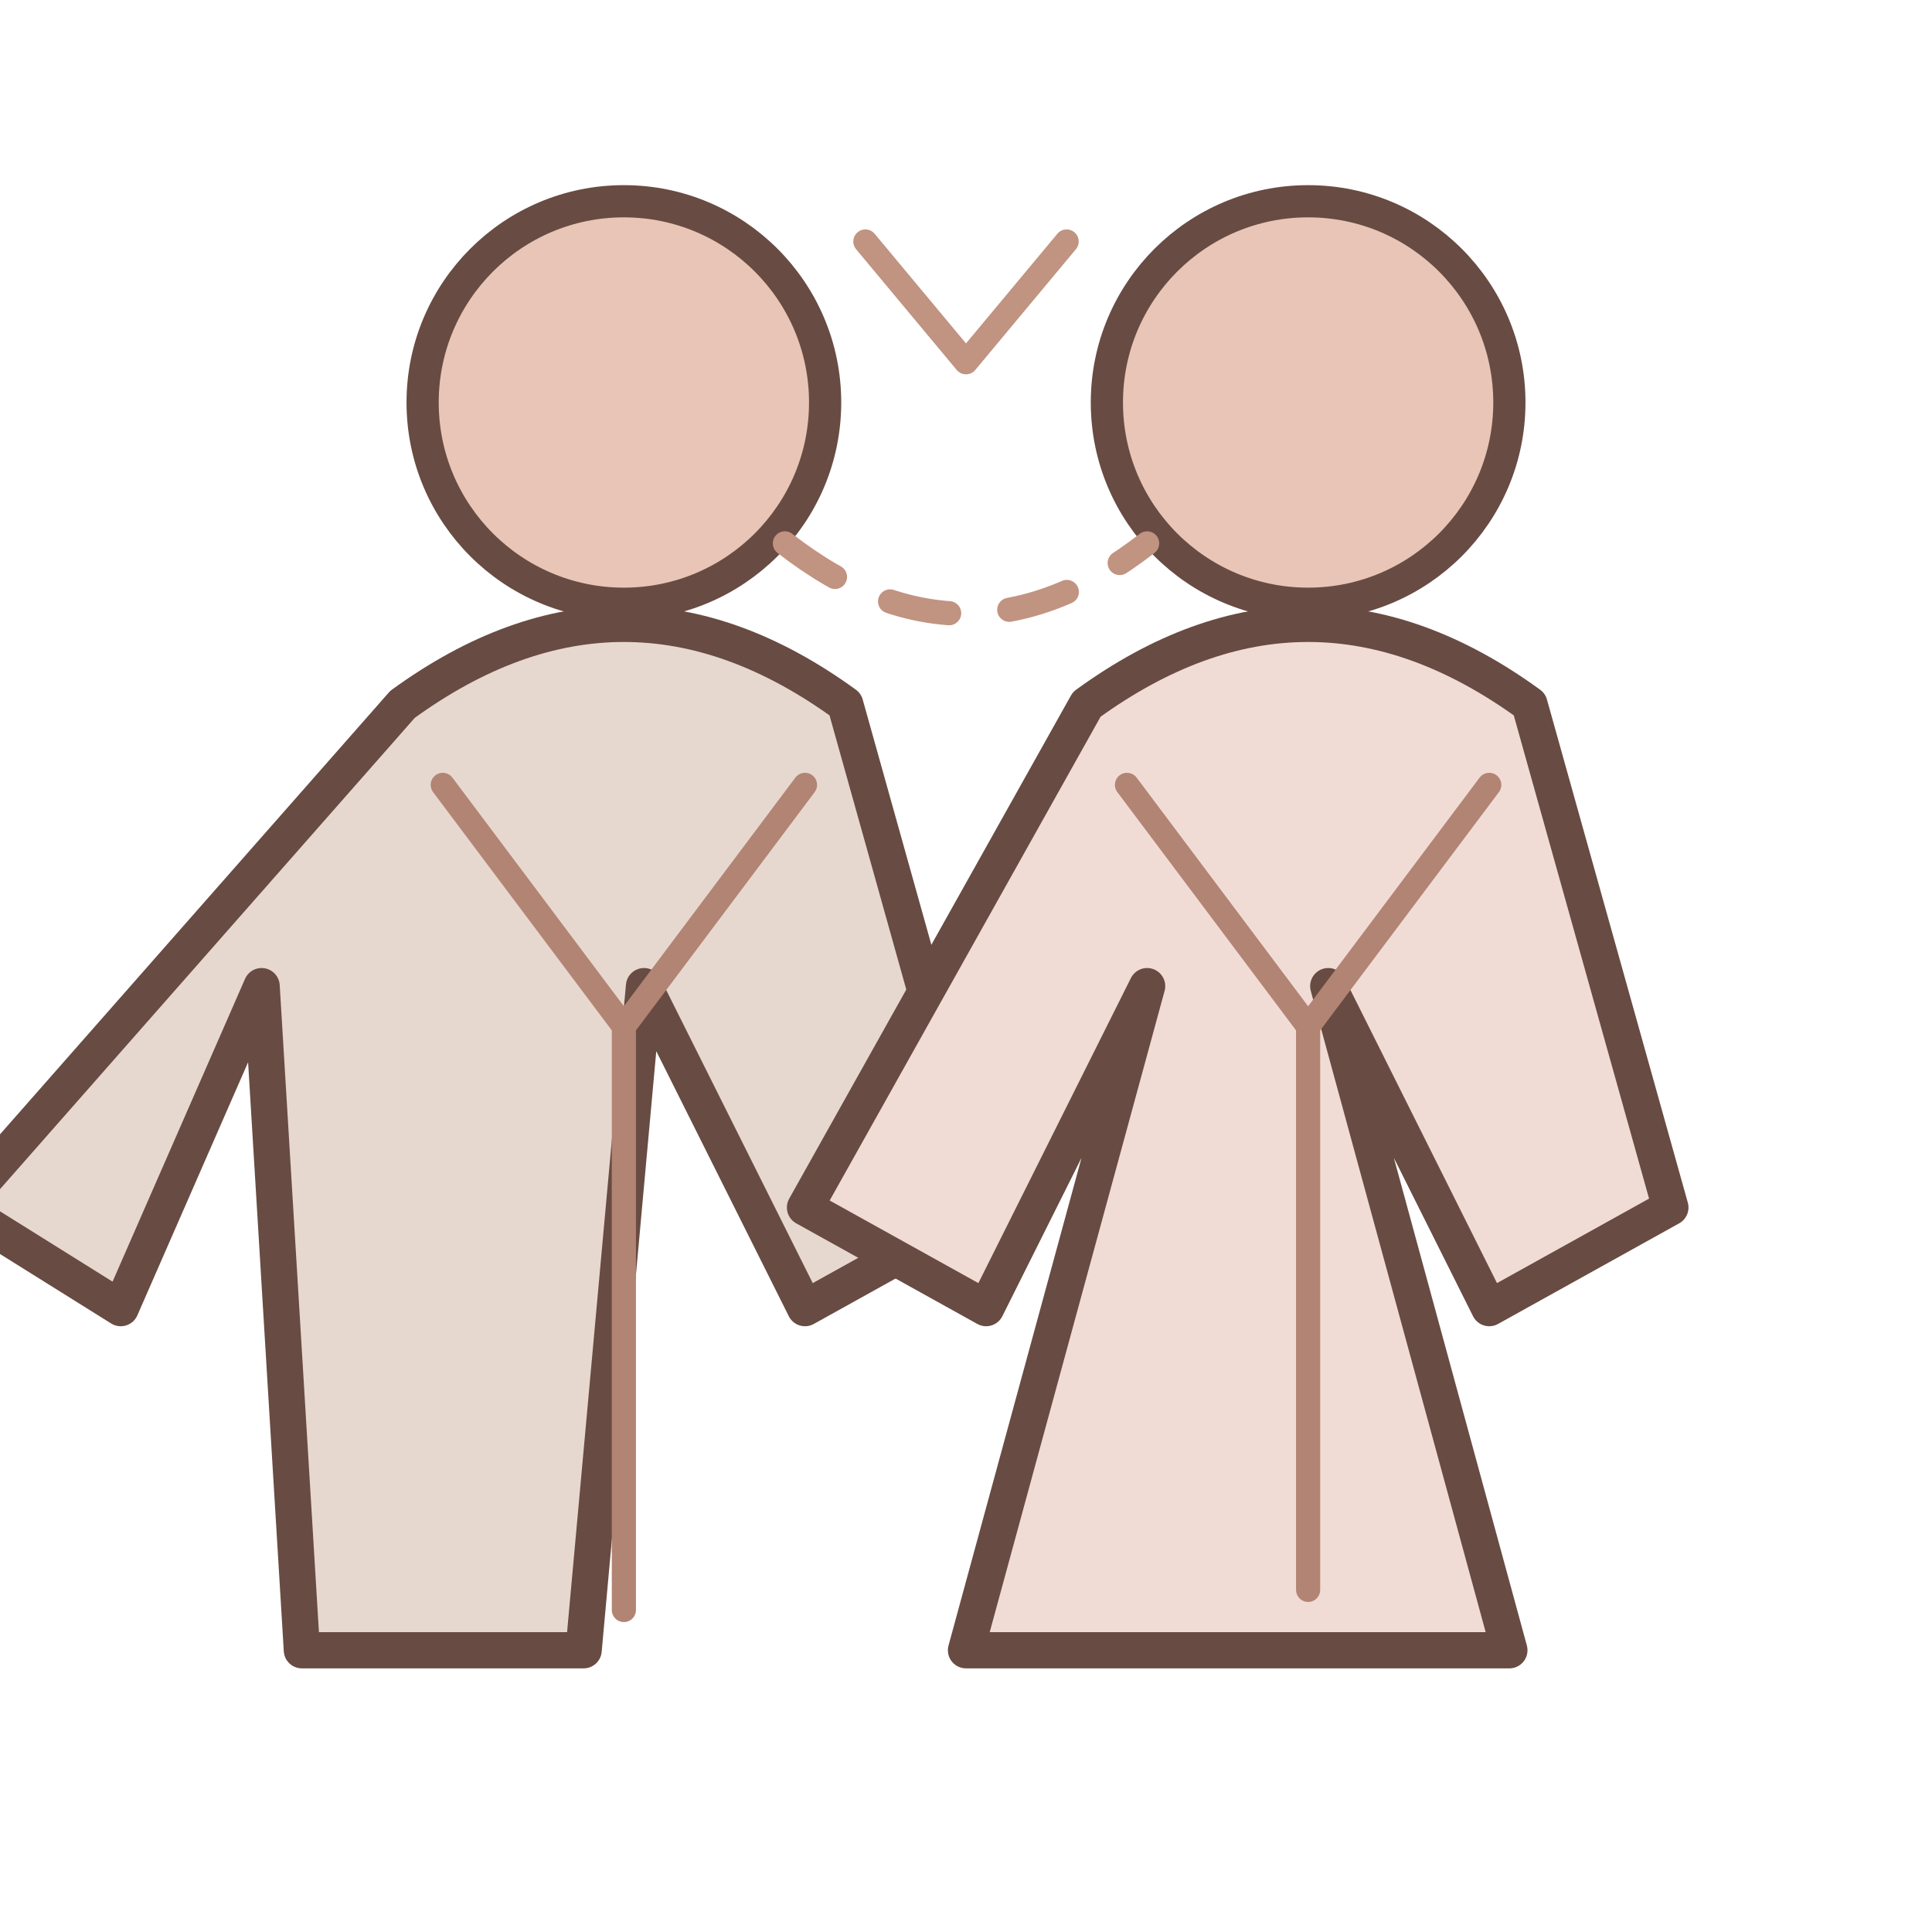
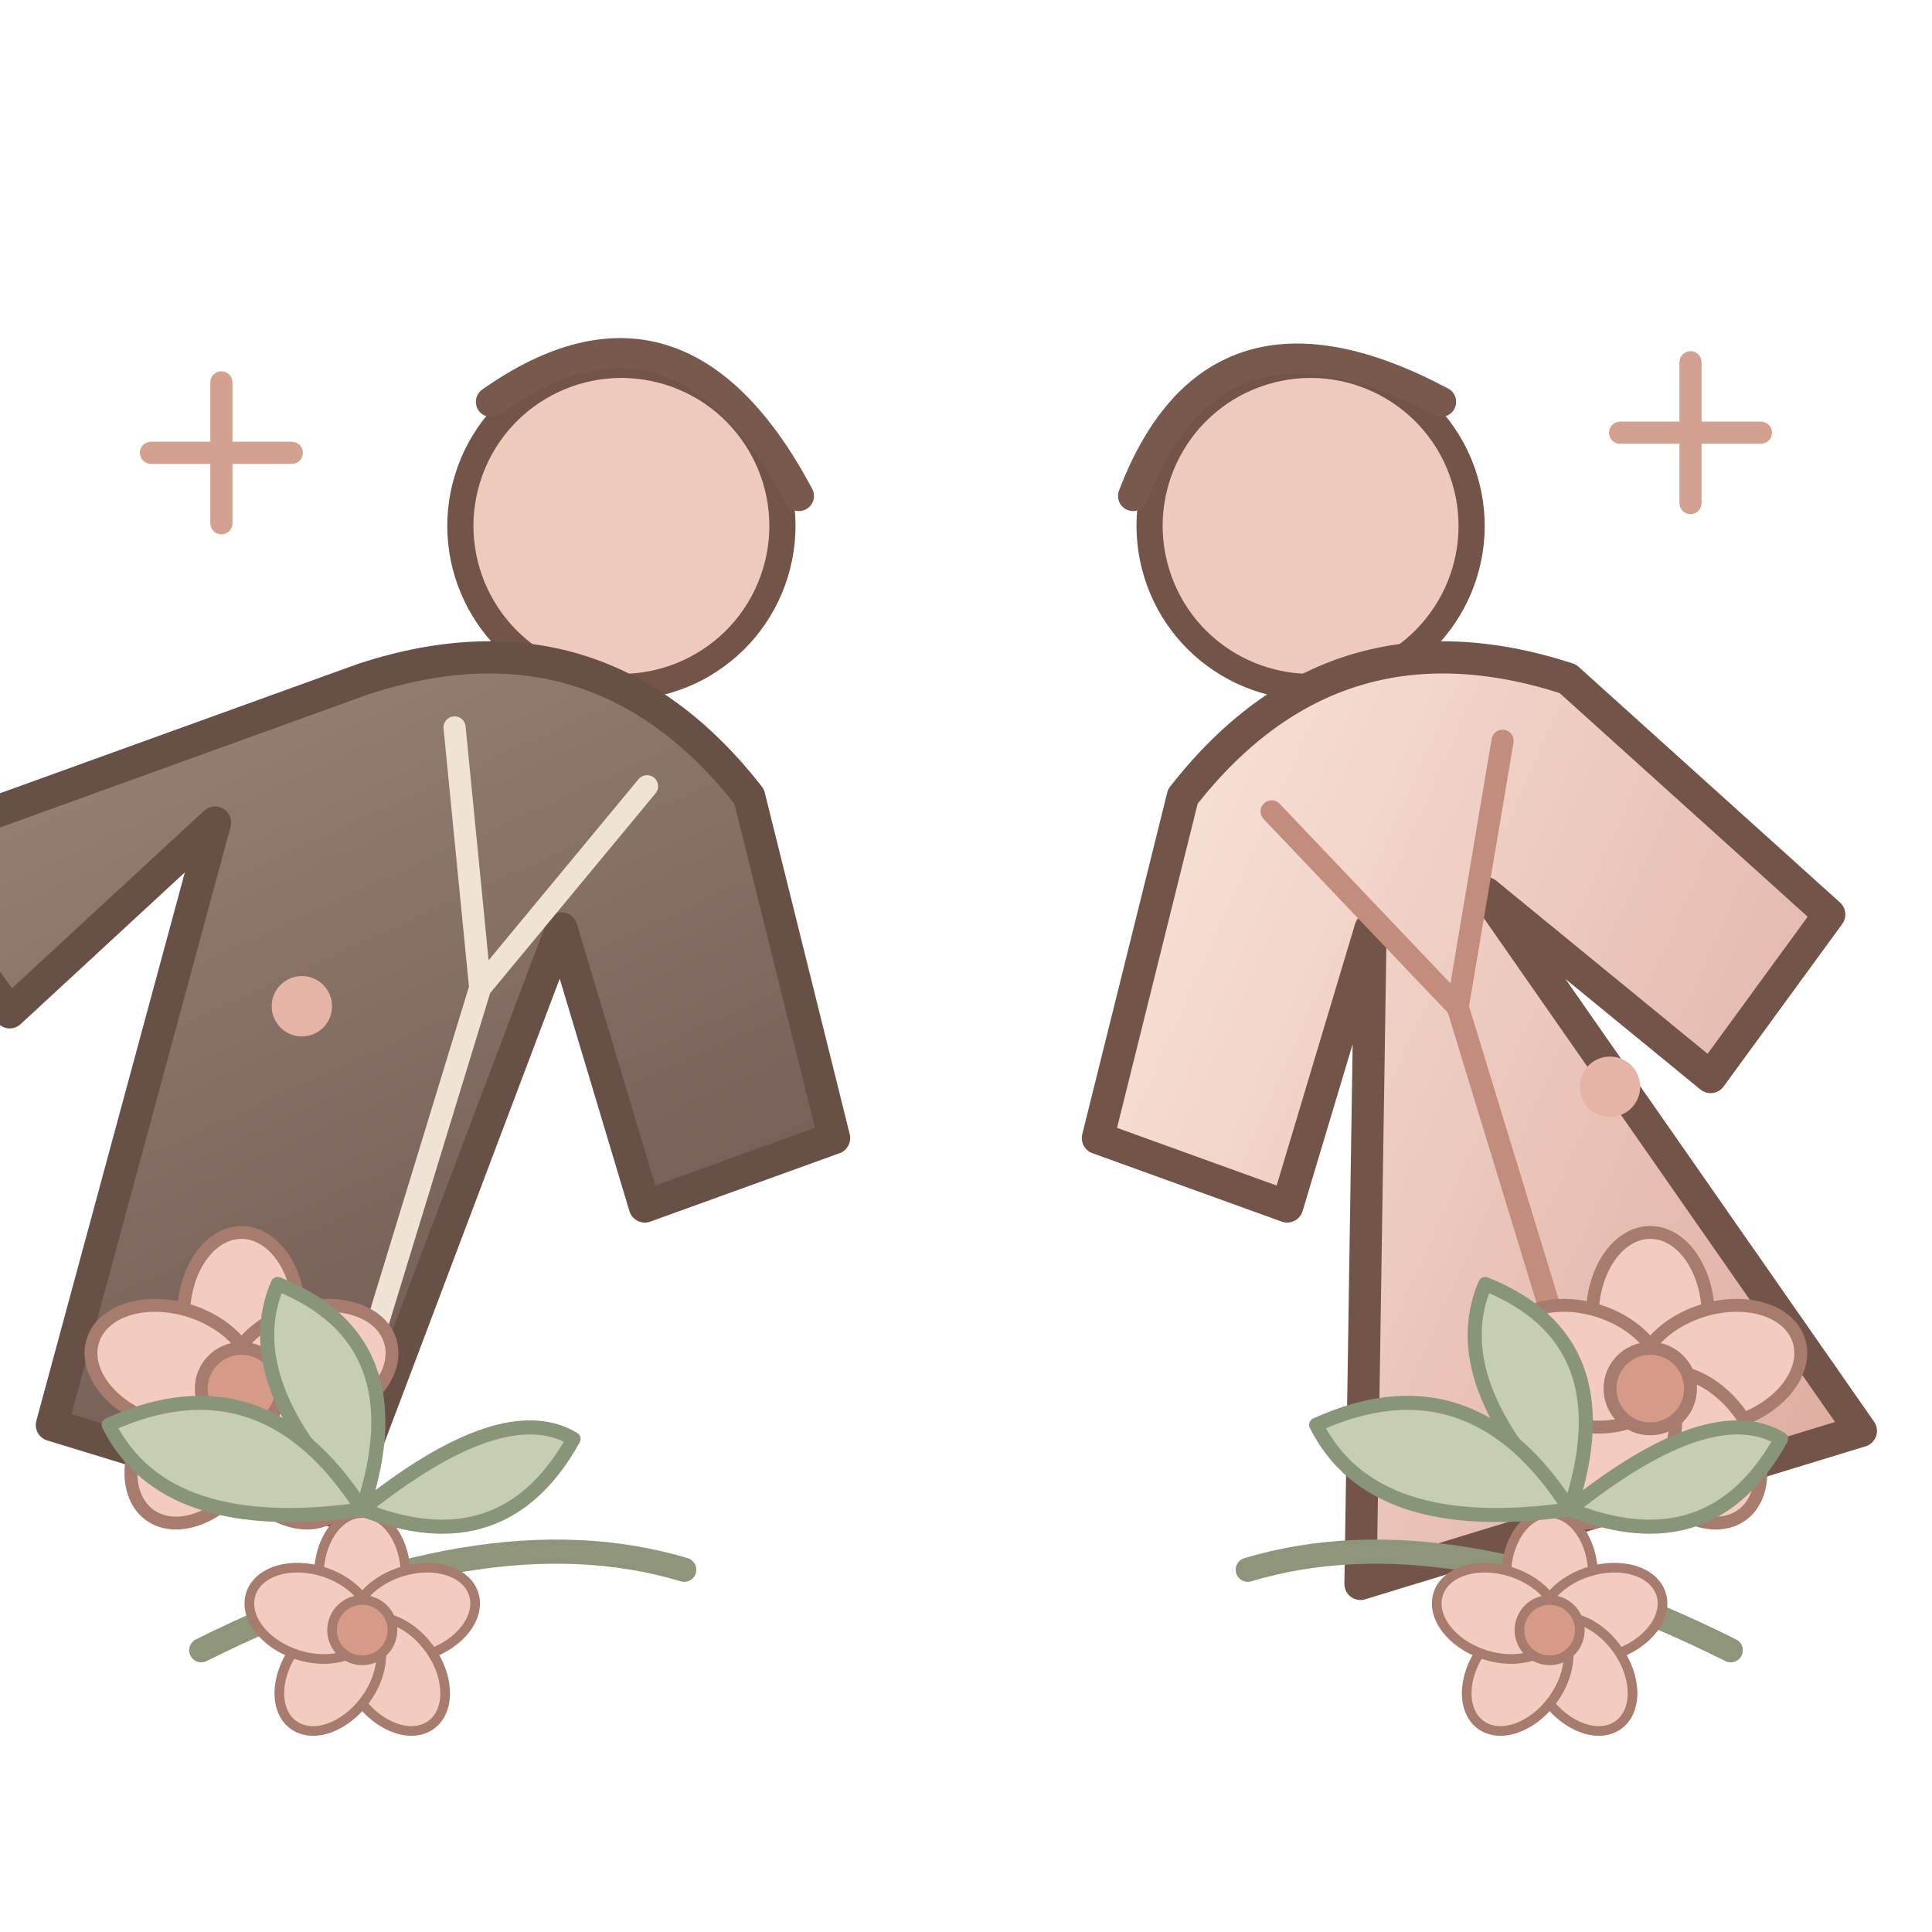
<svg xmlns="http://www.w3.org/2000/svg" viewBox="0 0 96 96" fill="none" stroke-linecap="round" stroke-linejoin="round">
-   <circle cx="31" cy="20" r="10" fill="#E8C5B6" stroke="#684B42" stroke-width="1.6" />
-   <circle cx="65" cy="20" r="10" fill="#E8C5B6" stroke="#684B42" stroke-width="1.6" />
-   <path d="M20 35q11-8 22 0l7 25-9 5-8-16-3 33H15l-2-33-7 16-8-5z" fill="#E7D8CF" stroke="#684B42" stroke-width="1.8" />
-   <path d="M54 35q11-8 22 0l7 25-9 5-8-16 9 33H48l9-33-8 16-9-5z" fill="#F1DCD5" stroke="#684B42" stroke-width="1.8" />
-   <path d="M22 39l9 12 9-12M56 39l9 12 9-12M31 51v29M65 51v28" stroke="#B28474" stroke-width="1.2" />
-   <path d="M39 27q9 7 18 0" stroke="#C19381" stroke-width="1.2" stroke-dasharray="3 3" />
-   <path d="M43 12l5 6 5-6" stroke="#C19381" stroke-width="1.2" />
+   <defs>
+     <linearGradient id="paper" x1="0" y1="0" x2="1" y2="1">
+       <stop stop-color="#FFF9F2" />
+       <stop offset="1" stop-color="#E8D0C2" />
+     </linearGradient>
+     <linearGradient id="rose" x1="0" y1="0" x2="1" y2="1">
+       <stop stop-color="#FCEAE1" />
+       <stop offset="1" stop-color="#DCA79B" />
+     </linearGradient>
+     <linearGradient id="suit" x1="0" y1="0" x2="1" y2="1">
+       <stop stop-color="#A28B80" />
+       <stop offset="1" stop-color="#665047" />
+     </linearGradient>
+   </defs>
+   <g transform="rotate(17 30 29)">
+     <circle cx="30" cy="26" r="8" fill="#EECABD" stroke="#735449" stroke-width="1.3" />
+     <path d="M22 22q7-9 16 0" stroke="#77594D" stroke-width="1.5" />
+     <path d="M20 37q10-7 20 0l9 15-8 6-8-12-2 31H16l-1-31-7 12-8-6z" fill="url(#suit)" stroke="#685047" stroke-width="1.6" />
+     <path d="M25 38l5 12 5-12M30 50v27" stroke="#F1E2D6" stroke-width="1.1" />
+   </g>
+   <g transform="rotate(-17 66 29)">
+     <circle cx="66" cy="26" r="8" fill="#EECABD" stroke="#735449" stroke-width="1.3" />
+     <path d="M58 22q7-9 16 0" stroke="#77594D" stroke-width="1.5" />
+     <path d="M56 37q10-7 20 0l9 15-8 6-8-12 10 31H53l10-31-8 12-8-6z" fill="url(#rose)" stroke="#735449" stroke-width="1.6" />
+     <path d="M60 39l6 12 6-12M66 51v26" stroke="#C28D7D" stroke-width="1.1" />
+   </g>
+   <path d="M10 82q14-7 24-4m52 4q-14-7-24-4" stroke="#8D967B" stroke-width="1.2" />
+   <g transform="translate(12 69) scale(0.8)" stroke="#A77B6D" stroke-width=".8">
+     <g fill="#F3CBC1">
+       <ellipse cy="-4.5" rx="3.6" ry="5.2" />
+       <ellipse cy="-4.5" rx="3.6" ry="5.2" transform="rotate(72)" />
+       <ellipse cy="-4.5" rx="3.6" ry="5.2" transform="rotate(144)" />
+       <ellipse cy="-4.5" rx="3.6" ry="5.2" transform="rotate(216)" />
+       <ellipse cy="-4.5" rx="3.6" ry="5.2" transform="rotate(288)" />
+     </g>
+     <circle r="2.5" fill="#D59A88" />
+   </g>
+   <g transform="translate(82 69) scale(0.8)" stroke="#A77B6D" stroke-width=".8">
+     <g fill="#F3CBC1">
+       <ellipse cy="-4.5" rx="3.6" ry="5.2" />
+       <ellipse cy="-4.5" rx="3.6" ry="5.2" transform="rotate(72)" />
+       <ellipse cy="-4.5" rx="3.6" ry="5.2" transform="rotate(144)" />
+       <ellipse cy="-4.5" rx="3.6" ry="5.2" transform="rotate(216)" />
+       <ellipse cy="-4.5" rx="3.6" ry="5.2" transform="rotate(288)" />
+     </g>
+     <circle r="2.5" fill="#D59A88" />
+   </g>
+   <g transform="translate(18 81) scale(0.6)" stroke="#A77B6D" stroke-width=".8">
+     <g fill="#F3CBC1">
+       <ellipse cy="-4.5" rx="3.6" ry="5.2" />
+       <ellipse cy="-4.5" rx="3.6" ry="5.2" transform="rotate(72)" />
+       <ellipse cy="-4.5" rx="3.6" ry="5.2" transform="rotate(144)" />
+       <ellipse cy="-4.5" rx="3.6" ry="5.2" transform="rotate(216)" />
+       <ellipse cy="-4.5" rx="3.6" ry="5.2" transform="rotate(288)" />
+     </g>
+     <circle r="2.5" fill="#D59A88" />
+   </g>
+   <g transform="translate(77 81) scale(0.6)" stroke="#A77B6D" stroke-width=".8">
+     <g fill="#F3CBC1">
+       <ellipse cy="-4.5" rx="3.6" ry="5.2" />
+       <ellipse cy="-4.5" rx="3.6" ry="5.2" transform="rotate(72)" />
+       <ellipse cy="-4.5" rx="3.6" ry="5.2" transform="rotate(144)" />
+       <ellipse cy="-4.5" rx="3.6" ry="5.2" transform="rotate(216)" />
+       <ellipse cy="-4.5" rx="3.6" ry="5.2" transform="rotate(288)" />
+     </g>
+     <circle r="2.5" fill="#D59A88" />
+   </g>
+   <g transform="translate(18 75) scale(0.7)" fill="#C5CDB2" stroke="#899579" stroke-width="1">
+     <path d="M0 0q-9-9-6-16 10 4 6 16z" />
+     <path d="M0 0q10-8 15-5-5 9-15 5z" />
+     <path d="M0 0q-14 2-18-6 11-5 18 6z" />
+   </g>
+   <g transform="translate(78 75) scale(0.7)" fill="#C5CDB2" stroke="#899579" stroke-width="1">
+     <path d="M0 0q-9-9-6-16 10 4 6 16z" />
+     <path d="M0 0q10-8 15-5-5 9-15 5z" />
+     <path d="M0 0q-14 2-18-6 11-5 18 6z" />
+   </g>
+   <g stroke="#D3A18F" stroke-width="1.1">
+     <path d="M11 19v7m-3.5-3.5h7M84 18v7m-3.5-3.5h7" />
+   </g>
+   <g fill="#E5B4A7">
+     <circle cx="15" cy="50" r="1.5" />
+     <circle cx="80" cy="54" r="1.5" />
+   </g>
</svg>
